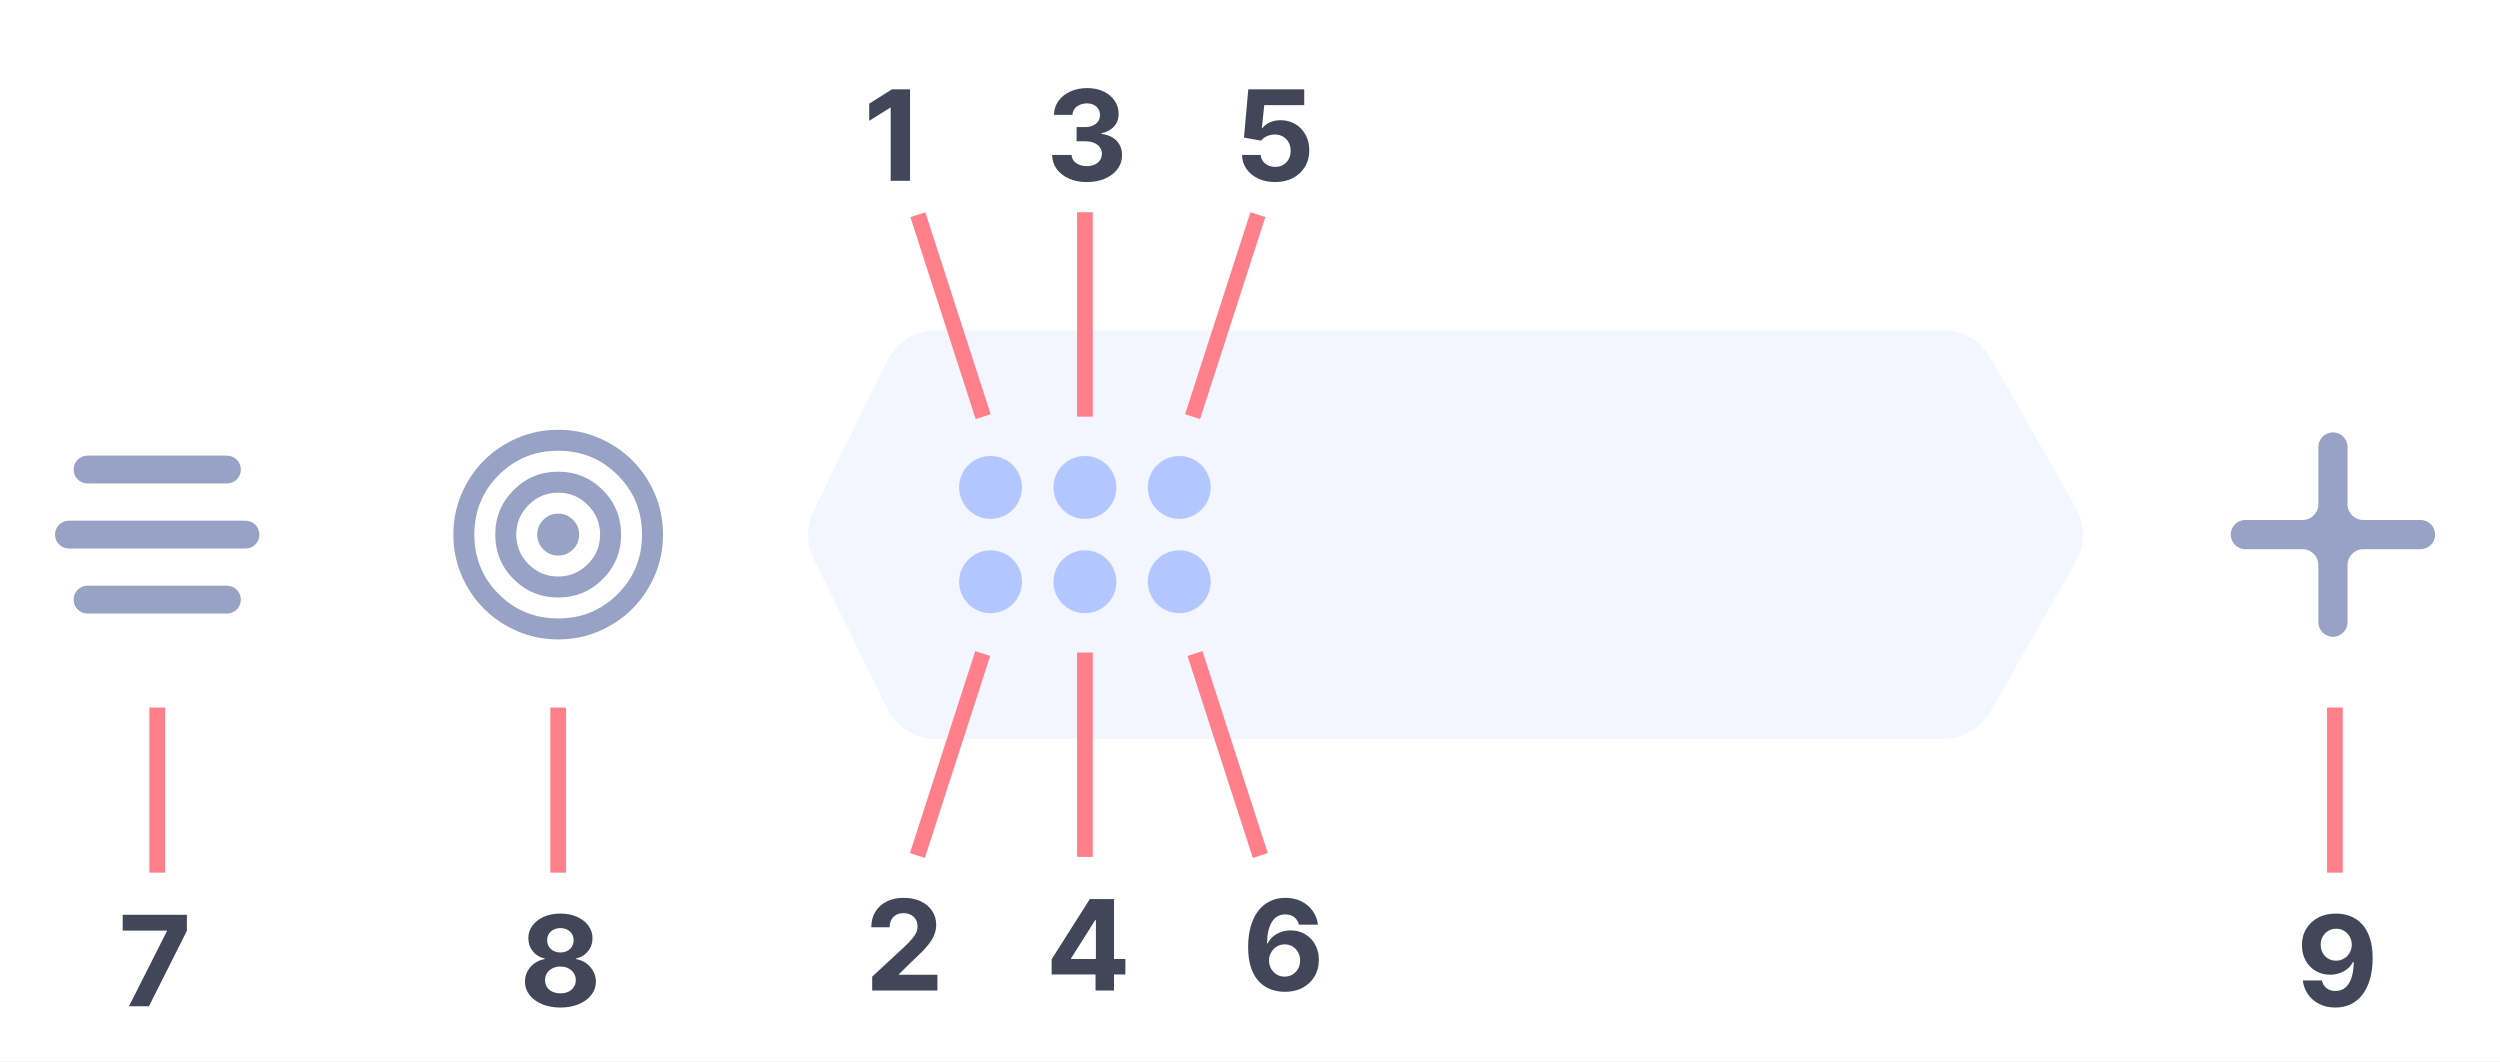
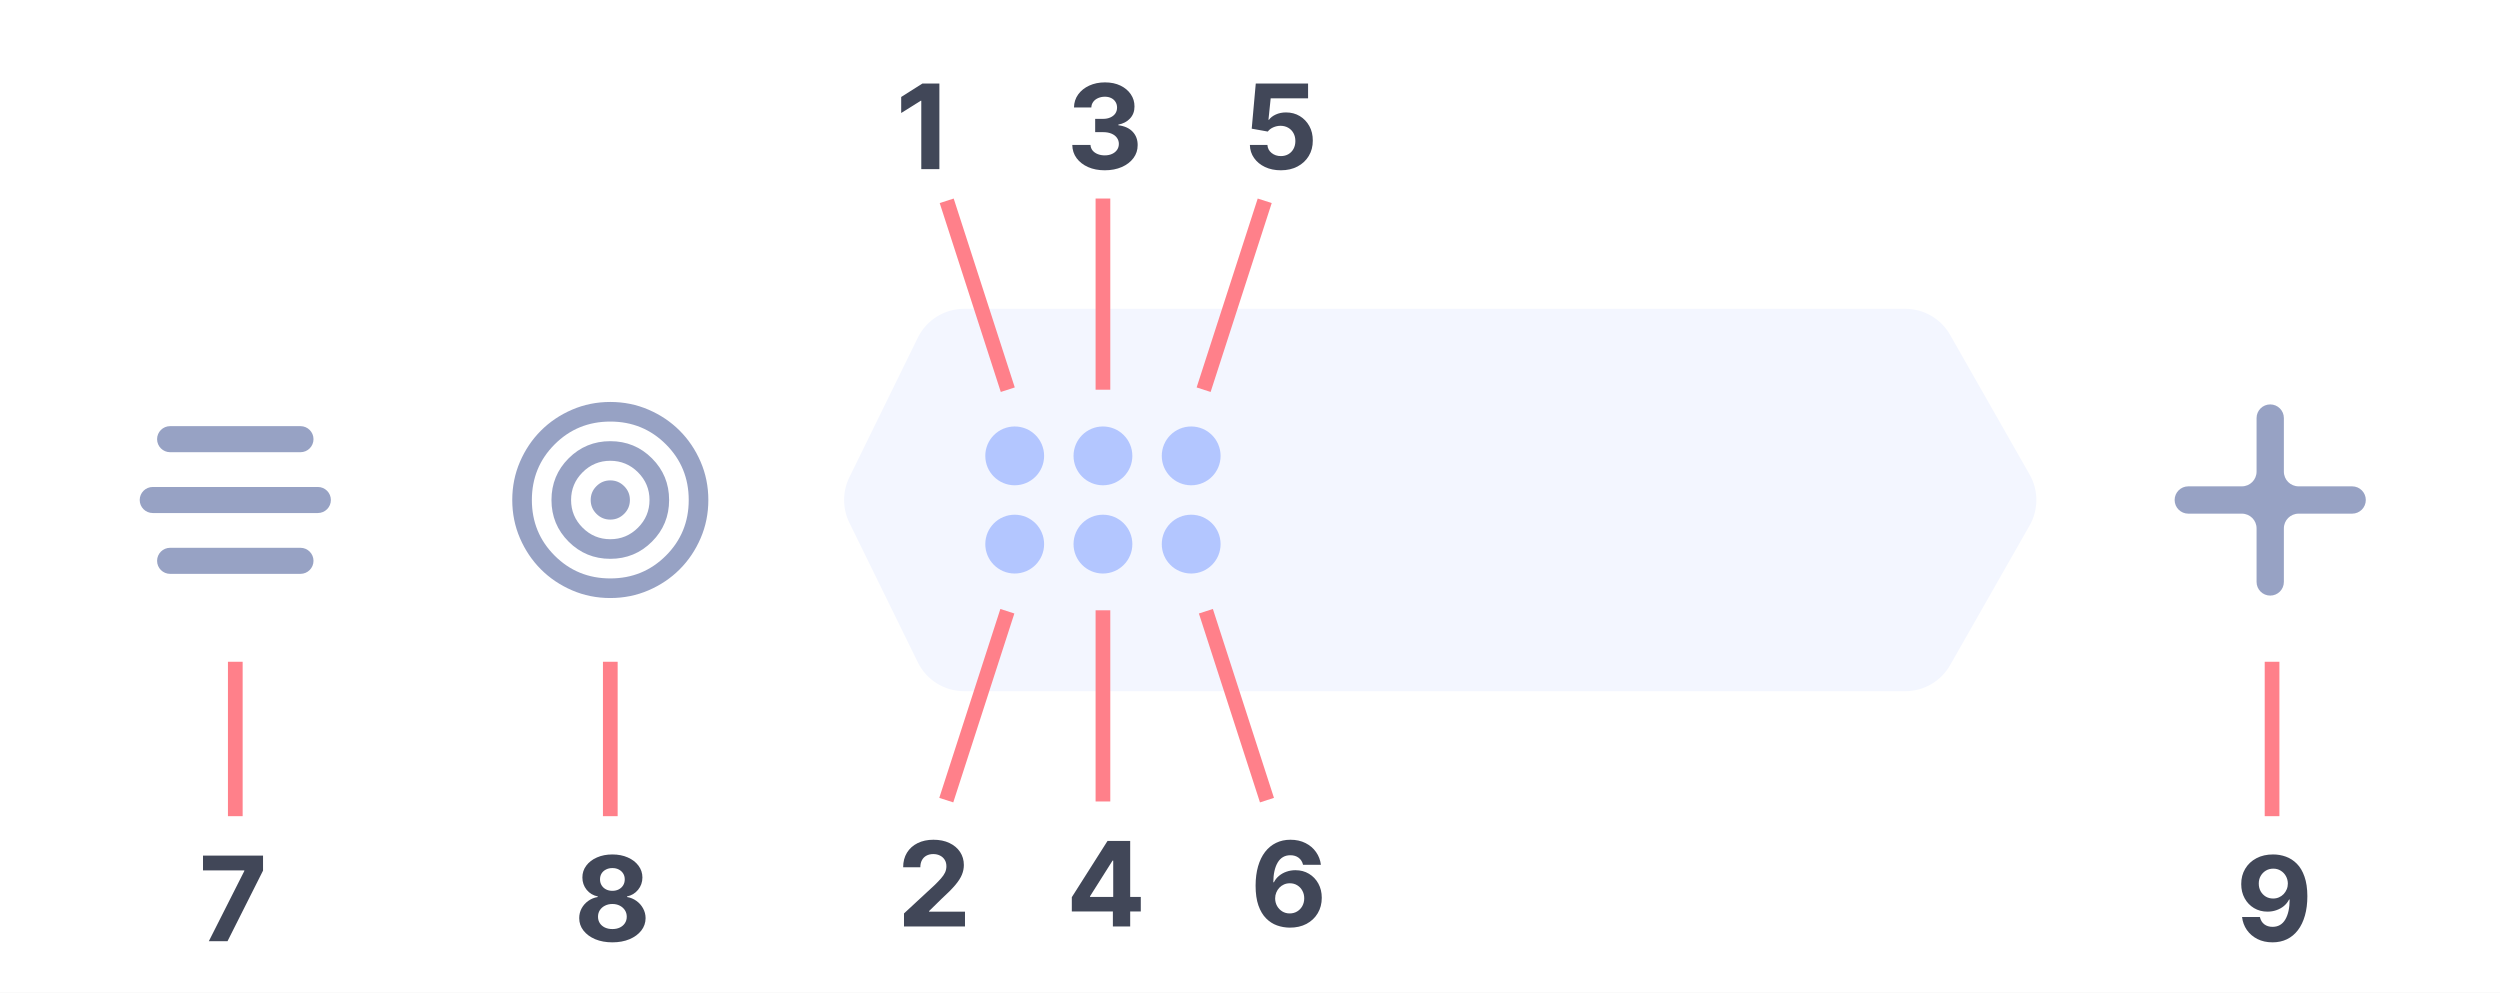
- <svg xmlns="http://www.w3.org/2000/svg" width="318" height="135" viewBox="0 0 318 135" fill="none">
-   <rect width="318" height="135" fill="white" />
-   <rect x="9.363" y="57.955" width="21.273" height="3.545" rx="1.773" fill="#97A2C4" />
-   <rect x="7" y="66.228" width="26" height="3.545" rx="1.773" fill="#97A2C4" />
-   <rect x="9.363" y="74.5" width="21.273" height="3.545" rx="1.773" fill="#97A2C4" />
-   <path d="M71 81.333C69.156 81.333 67.422 80.983 65.8 80.283C64.178 79.583 62.767 78.633 61.567 77.433C60.367 76.233 59.417 74.822 58.717 73.2C58.017 71.578 57.667 69.844 57.667 68C57.667 66.155 58.017 64.422 58.717 62.8C59.417 61.178 60.367 59.767 61.567 58.566C62.767 57.367 64.178 56.416 65.8 55.717C67.422 55.017 69.156 54.666 71 54.666C72.845 54.666 74.578 55.017 76.2 55.717C77.823 56.416 79.234 57.367 80.434 58.566C81.634 59.767 82.584 61.178 83.284 62.8C83.984 64.422 84.334 66.155 84.334 68C84.334 69.844 83.984 71.578 83.284 73.2C82.584 74.822 81.634 76.233 80.434 77.433C79.234 78.633 77.823 79.583 76.2 80.283C74.578 80.983 72.845 81.333 71 81.333ZM71 78.666C73.978 78.666 76.5 77.633 78.567 75.567C80.634 73.5 81.667 70.978 81.667 68C81.667 65.022 80.634 62.5 78.567 60.433C76.5 58.367 73.978 57.333 71 57.333C68.022 57.333 65.5 58.367 63.434 60.433C61.367 62.5 60.334 65.022 60.334 68C60.334 70.978 61.367 73.5 63.434 75.567C65.5 77.633 68.022 78.666 71 78.666ZM71 76C68.778 76 66.889 75.222 65.334 73.666C63.778 72.111 63 70.222 63 68C63 65.778 63.778 63.889 65.334 62.333C66.889 60.778 68.778 60 71 60C73.223 60 75.111 60.778 76.667 62.333C78.223 63.889 79 65.778 79 68C79 70.222 78.223 72.111 76.667 73.666C75.111 75.222 73.223 76 71 76ZM71 73.333C72.467 73.333 73.722 72.811 74.767 71.766C75.811 70.722 76.334 69.466 76.334 68C76.334 66.533 75.811 65.278 74.767 64.233C73.722 63.189 72.467 62.666 71 62.666C69.534 62.666 68.278 63.189 67.234 64.233C66.189 65.278 65.667 66.533 65.667 68C65.667 69.466 66.189 70.722 67.234 71.766C68.278 72.811 69.534 73.333 71 73.333ZM71 70.666C70.267 70.666 69.639 70.405 69.117 69.883C68.595 69.361 68.334 68.733 68.334 68C68.334 67.266 68.595 66.639 69.117 66.117C69.639 65.594 70.267 65.333 71 65.333C71.734 65.333 72.361 65.594 72.884 66.117C73.406 66.639 73.667 67.266 73.667 68C73.667 68.733 73.406 69.361 72.884 69.883C72.361 70.405 71.734 70.666 71 70.666Z" fill="#97A2C4" />
-   <path d="M183.492 42L247.127 42C249.643 42 251.965 43.35 253.21 45.536L264.028 64.537C265.251 66.684 265.251 69.316 264.028 71.463L253.21 90.463C251.965 92.65 249.643 94 247.127 94H183.492H119.113C116.443 94 114.004 92.48 112.828 90.082L103.511 71.082C102.558 69.138 102.558 66.862 103.511 64.918L112.828 45.918C114.004 43.52 116.443 42 119.113 42L183.492 42Z" fill="#F3F6FF" />
-   <circle opacity="0.45" cx="126" cy="62" r="4" fill="#668CFF" />
+ <svg xmlns="http://www.w3.org/2000/svg" width="340" height="135" viewBox="0 0 340 135" fill="none">
+   <rect width="340" height="135" fill="white" />
+   <rect x="21.363" y="57.955" width="21.273" height="3.545" rx="1.773" fill="#97A2C4" />
+   <rect x="19" y="66.228" width="26" height="3.545" rx="1.773" fill="#97A2C4" />
+   <rect x="21.363" y="74.5" width="21.273" height="3.545" rx="1.773" fill="#97A2C4" />
+   <path d="M83 81.333C81.156 81.333 79.422 80.983 77.8 80.283C76.178 79.583 74.767 78.633 73.567 77.433C72.367 76.233 71.417 74.822 70.717 73.2C70.017 71.578 69.667 69.844 69.667 68C69.667 66.155 70.017 64.422 70.717 62.8C71.417 61.178 72.367 59.767 73.567 58.566C74.767 57.367 76.178 56.416 77.8 55.717C79.422 55.017 81.156 54.666 83 54.666C84.845 54.666 86.578 55.017 88.2 55.717C89.823 56.416 91.234 57.367 92.434 58.566C93.634 59.767 94.584 61.178 95.284 62.8C95.984 64.422 96.334 66.155 96.334 68C96.334 69.844 95.984 71.578 95.284 73.2C94.584 74.822 93.634 76.233 92.434 77.433C91.234 78.633 89.823 79.583 88.2 80.283C86.578 80.983 84.845 81.333 83 81.333ZM83 78.666C85.978 78.666 88.5 77.633 90.567 75.567C92.634 73.5 93.667 70.978 93.667 68C93.667 65.022 92.634 62.5 90.567 60.433C88.5 58.367 85.978 57.333 83 57.333C80.022 57.333 77.5 58.367 75.434 60.433C73.367 62.5 72.334 65.022 72.334 68C72.334 70.978 73.367 73.5 75.434 75.567C77.5 77.633 80.022 78.666 83 78.666ZM83 76C80.778 76 78.889 75.222 77.334 73.666C75.778 72.111 75 70.222 75 68C75 65.778 75.778 63.889 77.334 62.333C78.889 60.778 80.778 60 83 60C85.223 60 87.111 60.778 88.667 62.333C90.223 63.889 91 65.778 91 68C91 70.222 90.223 72.111 88.667 73.666C87.111 75.222 85.223 76 83 76ZM83 73.333C84.467 73.333 85.722 72.811 86.767 71.766C87.811 70.722 88.334 69.466 88.334 68C88.334 66.533 87.811 65.278 86.767 64.233C85.722 63.189 84.467 62.666 83 62.666C81.534 62.666 80.278 63.189 79.234 64.233C78.189 65.278 77.667 66.533 77.667 68C77.667 69.466 78.189 70.722 79.234 71.766C80.278 72.811 81.534 73.333 83 73.333ZM83 70.666C82.267 70.666 81.639 70.405 81.117 69.883C80.595 69.361 80.334 68.733 80.334 68C80.334 67.266 80.595 66.639 81.117 66.117C81.639 65.594 82.267 65.333 83 65.333C83.734 65.333 84.361 65.594 84.884 66.117C85.406 66.639 85.667 67.266 85.667 68C85.667 68.733 85.406 69.361 84.884 69.883C84.361 70.405 83.734 70.666 83 70.666Z" fill="#97A2C4" />
+   <path d="M195.492 42L259.127 42C261.643 42 263.965 43.35 265.21 45.536L276.028 64.537C277.251 66.684 277.251 69.316 276.028 71.463L265.21 90.463C263.965 92.65 261.643 94 259.127 94H195.492H131.113C128.443 94 126.004 92.48 124.828 90.082L115.511 71.082C114.558 69.138 114.558 66.862 115.511 64.918L124.828 45.918C126.004 43.52 128.443 42 131.113 42L195.492 42Z" fill="#F3F6FF" />
  <circle opacity="0.45" cx="138" cy="62" r="4" fill="#668CFF" />
  <circle opacity="0.45" cx="150" cy="62" r="4" fill="#668CFF" />
-   <circle opacity="0.45" cx="126" cy="74" r="4" fill="#668CFF" />
+   <circle opacity="0.45" cx="162" cy="62" r="4" fill="#668CFF" />
  <circle opacity="0.45" cx="138" cy="74" r="4" fill="#668CFF" />
  <circle opacity="0.45" cx="150" cy="74" r="4" fill="#668CFF" />
-   <path d="M294.893 71.857C294.893 70.753 293.997 69.857 292.893 69.857H285.607C284.581 69.857 283.75 69.026 283.75 68C283.75 66.974 284.581 66.143 285.607 66.143H292.893C293.997 66.143 294.893 65.247 294.893 64.143V56.857C294.893 55.831 295.724 55 296.75 55C297.776 55 298.607 55.831 298.607 56.857V64.143C298.607 65.247 299.503 66.143 300.607 66.143H307.893C308.919 66.143 309.75 66.974 309.75 68C309.75 69.026 308.919 69.857 307.893 69.857H300.607C299.503 69.857 298.607 70.753 298.607 71.857V79.143C298.607 80.168 297.776 81 296.75 81C295.724 81 294.893 80.168 294.893 79.143V71.857Z" fill="#97A2C4" />
-   <path d="M16.403 128L21.227 118.455V118.375H15.608V116.364H23.773V118.403L18.943 128H16.403Z" fill="#414758" />
-   <path d="M19 90H21V111H19V90Z" fill="#FF808A" />
-   <path d="M71.284 128.159C70.409 128.159 69.631 128.017 68.949 127.733C68.271 127.445 67.739 127.053 67.352 126.557C66.966 126.061 66.773 125.498 66.773 124.869C66.773 124.384 66.883 123.939 67.102 123.534C67.326 123.125 67.629 122.786 68.011 122.517C68.394 122.244 68.822 122.07 69.296 121.994V121.915C68.674 121.79 68.171 121.489 67.784 121.011C67.398 120.53 67.204 119.972 67.204 119.335C67.204 118.733 67.381 118.197 67.733 117.727C68.085 117.254 68.568 116.883 69.182 116.614C69.799 116.341 70.5 116.205 71.284 116.205C72.068 116.205 72.767 116.341 73.381 116.614C73.998 116.886 74.483 117.259 74.835 117.733C75.188 118.203 75.365 118.737 75.369 119.335C75.365 119.975 75.169 120.534 74.778 121.011C74.388 121.489 73.888 121.79 73.278 121.915V121.994C73.744 122.07 74.167 122.244 74.546 122.517C74.928 122.786 75.231 123.125 75.454 123.534C75.682 123.939 75.797 124.384 75.801 124.869C75.797 125.498 75.602 126.061 75.216 126.557C74.829 127.053 74.296 127.445 73.614 127.733C72.936 128.017 72.159 128.159 71.284 128.159ZM71.284 126.352C71.674 126.352 72.015 126.282 72.307 126.142C72.599 125.998 72.826 125.801 72.989 125.551C73.155 125.297 73.239 125.006 73.239 124.676C73.239 124.339 73.153 124.042 72.983 123.784C72.812 123.523 72.581 123.318 72.29 123.17C71.998 123.019 71.663 122.943 71.284 122.943C70.909 122.943 70.574 123.019 70.278 123.17C69.983 123.318 69.75 123.523 69.579 123.784C69.413 124.042 69.329 124.339 69.329 124.676C69.329 125.006 69.411 125.297 69.574 125.551C69.737 125.801 69.966 125.998 70.261 126.142C70.557 126.282 70.898 126.352 71.284 126.352ZM71.284 121.153C71.61 121.153 71.9 121.087 72.153 120.955C72.407 120.822 72.606 120.638 72.75 120.403C72.894 120.169 72.966 119.898 72.966 119.591C72.966 119.288 72.894 119.023 72.75 118.795C72.606 118.564 72.409 118.384 72.159 118.256C71.909 118.123 71.617 118.057 71.284 118.057C70.954 118.057 70.663 118.123 70.409 118.256C70.155 118.384 69.956 118.564 69.812 118.795C69.672 119.023 69.602 119.288 69.602 119.591C69.602 119.898 69.674 120.169 69.818 120.403C69.962 120.638 70.161 120.822 70.415 120.955C70.669 121.087 70.958 121.153 71.284 121.153Z" fill="#414758" />
-   <path d="M70 90H72V111H70V90Z" fill="#FF808A" />
-   <path d="M297.153 116.205C297.752 116.205 298.328 116.305 298.881 116.506C299.438 116.706 299.934 117.027 300.369 117.466C300.809 117.905 301.155 118.489 301.409 119.216C301.667 119.939 301.797 120.828 301.801 121.881C301.801 122.869 301.689 123.752 301.466 124.528C301.246 125.301 300.93 125.958 300.517 126.5C300.104 127.042 299.606 127.455 299.023 127.739C298.439 128.019 297.788 128.159 297.068 128.159C296.292 128.159 295.606 128.009 295.011 127.71C294.417 127.407 293.938 126.996 293.574 126.477C293.214 125.955 292.996 125.367 292.92 124.716H295.347C295.441 125.14 295.64 125.47 295.943 125.705C296.246 125.936 296.621 126.051 297.068 126.051C297.826 126.051 298.402 125.722 298.795 125.062C299.189 124.4 299.388 123.492 299.392 122.341H299.312C299.138 122.682 298.903 122.975 298.608 123.222C298.313 123.464 297.973 123.652 297.591 123.784C297.212 123.917 296.809 123.983 296.381 123.983C295.695 123.983 295.083 123.822 294.545 123.5C294.008 123.178 293.583 122.735 293.273 122.17C292.962 121.606 292.807 120.962 292.807 120.239C292.803 119.458 292.983 118.763 293.347 118.153C293.71 117.544 294.218 117.066 294.869 116.722C295.525 116.373 296.286 116.201 297.153 116.205ZM297.17 118.136C296.788 118.136 296.447 118.227 296.148 118.409C295.852 118.591 295.617 118.835 295.443 119.142C295.273 119.449 295.189 119.792 295.193 120.17C295.193 120.553 295.277 120.898 295.443 121.205C295.614 121.508 295.845 121.75 296.136 121.932C296.432 122.11 296.769 122.199 297.148 122.199C297.432 122.199 297.695 122.146 297.938 122.04C298.18 121.934 298.39 121.788 298.568 121.602C298.75 121.413 298.892 121.195 298.994 120.949C299.097 120.703 299.148 120.441 299.148 120.165C299.144 119.797 299.057 119.46 298.886 119.153C298.716 118.847 298.481 118.6 298.182 118.415C297.883 118.229 297.545 118.136 297.17 118.136Z" fill="#414758" />
-   <path d="M296 90H298V111H296V90Z" fill="#FF808A" />
-   <path d="M137 27H139V53H137V27Z" fill="#FF808A" />
-   <path d="M138.244 23.159C137.396 23.159 136.64 23.013 135.977 22.722C135.318 22.426 134.797 22.021 134.415 21.506C134.036 20.987 133.841 20.388 133.83 19.71H136.307C136.322 19.994 136.415 20.244 136.585 20.46C136.759 20.672 136.991 20.837 137.278 20.954C137.566 21.072 137.89 21.131 138.25 21.131C138.625 21.131 138.956 21.064 139.244 20.932C139.532 20.799 139.758 20.616 139.92 20.381C140.083 20.146 140.165 19.875 140.165 19.568C140.165 19.258 140.078 18.983 139.903 18.744C139.733 18.502 139.487 18.312 139.165 18.176C138.847 18.04 138.468 17.972 138.028 17.972H136.943V16.165H138.028C138.4 16.165 138.727 16.1 139.011 15.972C139.299 15.843 139.523 15.665 139.682 15.438C139.841 15.206 139.92 14.938 139.92 14.631C139.92 14.339 139.85 14.083 139.71 13.864C139.574 13.64 139.381 13.466 139.131 13.341C138.884 13.216 138.597 13.153 138.267 13.153C137.934 13.153 137.629 13.214 137.352 13.335C137.076 13.453 136.854 13.621 136.688 13.841C136.521 14.061 136.432 14.318 136.42 14.614H134.062C134.074 13.943 134.265 13.352 134.636 12.841C135.008 12.329 135.508 11.93 136.136 11.642C136.769 11.35 137.483 11.204 138.278 11.204C139.081 11.204 139.784 11.35 140.386 11.642C140.989 11.934 141.456 12.328 141.79 12.824C142.127 13.316 142.294 13.869 142.29 14.483C142.294 15.134 142.091 15.678 141.682 16.114C141.277 16.549 140.748 16.826 140.097 16.943V17.034C140.953 17.144 141.604 17.441 142.051 17.926C142.502 18.407 142.725 19.009 142.722 19.733C142.725 20.396 142.534 20.985 142.148 21.5C141.765 22.015 141.237 22.421 140.562 22.716C139.888 23.011 139.116 23.159 138.244 23.159Z" fill="#414758" />
-   <path d="M137 83H139V109H137V83Z" fill="#FF808A" />
-   <path d="M133.767 123.955V122.017L138.625 114.364H140.295V117.045H139.307L136.244 121.892V121.983H143.148V123.955H133.767ZM139.352 126V123.364L139.398 122.506V114.364H141.705V126H139.352Z" fill="#414758" />
-   <path d="M162.193 23.159C161.39 23.159 160.674 23.011 160.045 22.716C159.42 22.421 158.924 22.013 158.557 21.494C158.189 20.975 157.998 20.381 157.983 19.71H160.369C160.396 20.161 160.585 20.526 160.938 20.807C161.29 21.087 161.708 21.227 162.193 21.227C162.58 21.227 162.92 21.142 163.216 20.972C163.515 20.797 163.748 20.557 163.915 20.25C164.085 19.939 164.17 19.583 164.17 19.182C164.17 18.773 164.083 18.413 163.909 18.102C163.739 17.792 163.502 17.549 163.199 17.375C162.896 17.201 162.549 17.112 162.159 17.108C161.818 17.108 161.487 17.178 161.165 17.318C160.847 17.458 160.598 17.65 160.42 17.892L158.233 17.5L158.784 11.364H165.898V13.375H160.812L160.511 16.29H160.58C160.784 16.002 161.093 15.763 161.506 15.574C161.919 15.384 162.381 15.29 162.892 15.29C163.593 15.29 164.218 15.454 164.767 15.784C165.316 16.114 165.75 16.566 166.068 17.142C166.386 17.714 166.544 18.373 166.54 19.119C166.544 19.903 166.362 20.6 165.994 21.21C165.631 21.816 165.121 22.294 164.466 22.642C163.814 22.987 163.057 23.159 162.193 23.159Z" fill="#414758" />
-   <path d="M159.05 27L160.953 27.615L152.645 53.306L150.742 52.69L159.05 27Z" fill="#FF808A" />
-   <path d="M163.409 126.159C162.811 126.155 162.233 126.055 161.676 125.858C161.123 125.661 160.627 125.341 160.188 124.898C159.748 124.455 159.4 123.867 159.142 123.136C158.888 122.405 158.761 121.508 158.761 120.443C158.765 119.466 158.877 118.593 159.097 117.824C159.32 117.051 159.638 116.396 160.051 115.858C160.468 115.32 160.966 114.911 161.545 114.631C162.125 114.347 162.775 114.205 163.494 114.205C164.271 114.205 164.956 114.356 165.551 114.659C166.146 114.958 166.623 115.366 166.983 115.881C167.347 116.396 167.566 116.973 167.642 117.614H165.216C165.121 117.208 164.922 116.89 164.619 116.659C164.316 116.428 163.941 116.312 163.494 116.312C162.737 116.312 162.161 116.642 161.767 117.301C161.377 117.96 161.178 118.856 161.17 119.989H161.25C161.424 119.644 161.659 119.35 161.955 119.108C162.254 118.862 162.593 118.674 162.972 118.545C163.354 118.413 163.758 118.347 164.182 118.347C164.871 118.347 165.485 118.509 166.023 118.835C166.561 119.157 166.985 119.6 167.295 120.165C167.606 120.729 167.761 121.375 167.761 122.102C167.761 122.89 167.578 123.591 167.21 124.205C166.847 124.818 166.337 125.299 165.682 125.648C165.03 125.992 164.273 126.163 163.409 126.159ZM163.398 124.227C163.777 124.227 164.116 124.136 164.415 123.955C164.714 123.773 164.949 123.527 165.119 123.216C165.29 122.905 165.375 122.557 165.375 122.17C165.375 121.784 165.29 121.438 165.119 121.131C164.953 120.824 164.722 120.58 164.426 120.398C164.131 120.216 163.794 120.125 163.415 120.125C163.131 120.125 162.867 120.178 162.625 120.284C162.386 120.39 162.176 120.538 161.994 120.727C161.816 120.917 161.676 121.136 161.574 121.386C161.472 121.633 161.42 121.896 161.42 122.176C161.42 122.551 161.506 122.894 161.676 123.205C161.85 123.515 162.085 123.763 162.381 123.949C162.68 124.134 163.019 124.227 163.398 124.227Z" fill="#414758" />
-   <path d="M151.049 83.436L152.952 82.82L161.259 108.51L159.356 109.126L151.049 83.436Z" fill="#FF808A" />
-   <path d="M115.756 11.364V23H113.295V13.699H113.227L110.562 15.369V13.188L113.443 11.364H115.756Z" fill="#414758" />
-   <path d="M115.799 27.616L117.702 27L126.009 52.691L124.106 53.306L115.799 27.616Z" fill="#FF808A" />
-   <path d="M110.943 126V124.227L115.085 120.392C115.438 120.051 115.733 119.744 115.972 119.472C116.214 119.199 116.398 118.932 116.523 118.67C116.648 118.405 116.71 118.119 116.71 117.812C116.71 117.472 116.633 117.178 116.477 116.932C116.322 116.682 116.11 116.491 115.841 116.358C115.572 116.222 115.267 116.153 114.926 116.153C114.57 116.153 114.259 116.225 113.994 116.369C113.729 116.513 113.525 116.72 113.381 116.989C113.237 117.258 113.165 117.578 113.165 117.949H110.83C110.83 117.187 111.002 116.527 111.347 115.966C111.691 115.405 112.174 114.972 112.795 114.665C113.417 114.358 114.133 114.205 114.943 114.205C115.777 114.205 116.502 114.352 117.119 114.648C117.741 114.939 118.223 115.345 118.568 115.864C118.913 116.383 119.085 116.977 119.085 117.648C119.085 118.087 118.998 118.521 118.824 118.949C118.653 119.377 118.348 119.852 117.909 120.375C117.47 120.894 116.85 121.517 116.051 122.244L114.352 123.909V123.989H119.239V126H110.943Z" fill="#414758" />
-   <path d="M124.05 82.82L125.953 83.435L117.645 109.125L115.742 108.51L124.05 82.82Z" fill="#FF808A" />
+   <circle opacity="0.45" cx="162" cy="74" r="4" fill="#668CFF" />
+   <path d="M306.893 71.857C306.893 70.753 305.997 69.857 304.893 69.857H297.607C296.581 69.857 295.75 69.026 295.75 68C295.75 66.974 296.581 66.143 297.607 66.143H304.893C305.997 66.143 306.893 65.247 306.893 64.143V56.857C306.893 55.831 307.724 55 308.75 55C309.776 55 310.607 55.831 310.607 56.857V64.143C310.607 65.247 311.503 66.143 312.607 66.143H319.893C320.919 66.143 321.75 66.974 321.75 68C321.75 69.026 320.919 69.857 319.893 69.857H312.607C311.503 69.857 310.607 70.753 310.607 71.857V79.143C310.607 80.168 309.776 81 308.75 81C307.724 81 306.893 80.168 306.893 79.143V71.857Z" fill="#97A2C4" />
+   <path d="M28.403 128L33.227 118.455V118.375H27.608V116.364H35.773V118.403L30.943 128H28.403Z" fill="#414758" />
+   <path d="M31 90H33V111H31V90Z" fill="#FF808A" />
+   <path d="M83.284 128.159C82.409 128.159 81.631 128.017 80.949 127.733C80.271 127.445 79.739 127.053 79.352 126.557C78.966 126.061 78.773 125.498 78.773 124.869C78.773 124.384 78.883 123.939 79.102 123.534C79.326 123.125 79.629 122.786 80.011 122.517C80.394 122.244 80.822 122.07 81.296 121.994V121.915C80.674 121.79 80.171 121.489 79.784 121.011C79.398 120.53 79.204 119.972 79.204 119.335C79.204 118.733 79.381 118.197 79.733 117.727C80.085 117.254 80.568 116.883 81.182 116.614C81.799 116.341 82.5 116.205 83.284 116.205C84.068 116.205 84.767 116.341 85.381 116.614C85.998 116.886 86.483 117.259 86.835 117.733C87.188 118.203 87.365 118.737 87.369 119.335C87.365 119.975 87.169 120.534 86.778 121.011C86.388 121.489 85.888 121.79 85.278 121.915V121.994C85.744 122.07 86.167 122.244 86.546 122.517C86.928 122.786 87.231 123.125 87.454 123.534C87.682 123.939 87.797 124.384 87.801 124.869C87.797 125.498 87.602 126.061 87.216 126.557C86.829 127.053 86.296 127.445 85.614 127.733C84.936 128.017 84.159 128.159 83.284 128.159ZM83.284 126.352C83.674 126.352 84.015 126.282 84.307 126.142C84.599 125.998 84.826 125.801 84.989 125.551C85.155 125.297 85.239 125.006 85.239 124.676C85.239 124.339 85.153 124.042 84.983 123.784C84.812 123.523 84.581 123.318 84.29 123.17C83.998 123.019 83.663 122.943 83.284 122.943C82.909 122.943 82.574 123.019 82.278 123.17C81.983 123.318 81.75 123.523 81.579 123.784C81.413 124.042 81.329 124.339 81.329 124.676C81.329 125.006 81.411 125.297 81.574 125.551C81.737 125.801 81.966 125.998 82.261 126.142C82.557 126.282 82.898 126.352 83.284 126.352ZM83.284 121.153C83.61 121.153 83.9 121.087 84.153 120.955C84.407 120.822 84.606 120.638 84.75 120.403C84.894 120.169 84.966 119.898 84.966 119.591C84.966 119.288 84.894 119.023 84.75 118.795C84.606 118.564 84.409 118.384 84.159 118.256C83.909 118.123 83.617 118.057 83.284 118.057C82.954 118.057 82.663 118.123 82.409 118.256C82.155 118.384 81.956 118.564 81.812 118.795C81.672 119.023 81.602 119.288 81.602 119.591C81.602 119.898 81.674 120.169 81.818 120.403C81.962 120.638 82.161 120.822 82.415 120.955C82.669 121.087 82.958 121.153 83.284 121.153Z" fill="#414758" />
+   <path d="M82 90H84V111H82V90Z" fill="#FF808A" />
+   <path d="M309.153 116.205C309.752 116.205 310.328 116.305 310.881 116.506C311.438 116.706 311.934 117.027 312.369 117.466C312.809 117.905 313.155 118.489 313.409 119.216C313.667 119.939 313.797 120.828 313.801 121.881C313.801 122.869 313.689 123.752 313.466 124.528C313.246 125.301 312.93 125.958 312.517 126.5C312.104 127.042 311.606 127.455 311.023 127.739C310.439 128.019 309.788 128.159 309.068 128.159C308.292 128.159 307.606 128.009 307.011 127.71C306.417 127.407 305.938 126.996 305.574 126.477C305.214 125.955 304.996 125.367 304.92 124.716H307.347C307.441 125.14 307.64 125.47 307.943 125.705C308.246 125.936 308.621 126.051 309.068 126.051C309.826 126.051 310.402 125.722 310.795 125.062C311.189 124.4 311.388 123.492 311.392 122.341H311.312C311.138 122.682 310.903 122.975 310.608 123.222C310.313 123.464 309.973 123.652 309.591 123.784C309.212 123.917 308.809 123.983 308.381 123.983C307.695 123.983 307.083 123.822 306.545 123.5C306.008 123.178 305.583 122.735 305.273 122.17C304.962 121.606 304.807 120.962 304.807 120.239C304.803 119.458 304.983 118.763 305.347 118.153C305.71 117.544 306.218 117.066 306.869 116.722C307.525 116.373 308.286 116.201 309.153 116.205ZM309.17 118.136C308.788 118.136 308.447 118.227 308.148 118.409C307.852 118.591 307.617 118.835 307.443 119.142C307.273 119.449 307.189 119.792 307.193 120.17C307.193 120.553 307.277 120.898 307.443 121.205C307.614 121.508 307.845 121.75 308.136 121.932C308.432 122.11 308.769 122.199 309.148 122.199C309.432 122.199 309.695 122.146 309.938 122.04C310.18 121.934 310.39 121.788 310.568 121.602C310.75 121.413 310.892 121.195 310.994 120.949C311.097 120.703 311.148 120.441 311.148 120.165C311.144 119.797 311.057 119.46 310.886 119.153C310.716 118.847 310.481 118.6 310.182 118.415C309.883 118.229 309.545 118.136 309.17 118.136Z" fill="#414758" />
+   <path d="M308 90H310V111H308V90Z" fill="#FF808A" />
+   <path d="M149 27H151V53H149V27Z" fill="#FF808A" />
+   <path d="M150.244 23.159C149.396 23.159 148.64 23.013 147.977 22.722C147.318 22.426 146.797 22.021 146.415 21.506C146.036 20.987 145.841 20.388 145.83 19.71H148.307C148.322 19.994 148.415 20.244 148.585 20.46C148.759 20.672 148.991 20.837 149.278 20.954C149.566 21.072 149.89 21.131 150.25 21.131C150.625 21.131 150.956 21.064 151.244 20.932C151.532 20.799 151.758 20.616 151.92 20.381C152.083 20.146 152.165 19.875 152.165 19.568C152.165 19.258 152.078 18.983 151.903 18.744C151.733 18.502 151.487 18.312 151.165 18.176C150.847 18.04 150.468 17.972 150.028 17.972H148.943V16.165H150.028C150.4 16.165 150.727 16.1 151.011 15.972C151.299 15.843 151.523 15.665 151.682 15.438C151.841 15.206 151.92 14.938 151.92 14.631C151.92 14.339 151.85 14.083 151.71 13.864C151.574 13.64 151.381 13.466 151.131 13.341C150.884 13.216 150.597 13.153 150.267 13.153C149.934 13.153 149.629 13.214 149.352 13.335C149.076 13.453 148.854 13.621 148.688 13.841C148.521 14.061 148.432 14.318 148.42 14.614H146.062C146.074 13.943 146.265 13.352 146.636 12.841C147.008 12.329 147.508 11.93 148.136 11.642C148.769 11.35 149.483 11.204 150.278 11.204C151.081 11.204 151.784 11.35 152.386 11.642C152.989 11.934 153.456 12.328 153.79 12.824C154.127 13.316 154.294 13.869 154.29 14.483C154.294 15.134 154.091 15.678 153.682 16.114C153.277 16.549 152.748 16.826 152.097 16.943V17.034C152.953 17.144 153.604 17.441 154.051 17.926C154.502 18.407 154.725 19.009 154.722 19.733C154.725 20.396 154.534 20.985 154.148 21.5C153.765 22.015 153.237 22.421 152.562 22.716C151.888 23.011 151.116 23.159 150.244 23.159Z" fill="#414758" />
+   <path d="M149 83H151V109H149V83Z" fill="#FF808A" />
+   <path d="M145.767 123.955V122.017L150.625 114.364H152.295V117.045H151.307L148.244 121.892V121.983H155.148V123.955H145.767ZM151.352 126V123.364L151.398 122.506V114.364H153.705V126H151.352Z" fill="#414758" />
+   <path d="M174.193 23.159C173.39 23.159 172.674 23.011 172.045 22.716C171.42 22.421 170.924 22.013 170.557 21.494C170.189 20.975 169.998 20.381 169.983 19.71H172.369C172.396 20.161 172.585 20.526 172.938 20.807C173.29 21.087 173.708 21.227 174.193 21.227C174.58 21.227 174.92 21.142 175.216 20.972C175.515 20.797 175.748 20.557 175.915 20.25C176.085 19.939 176.17 19.583 176.17 19.182C176.17 18.773 176.083 18.413 175.909 18.102C175.739 17.792 175.502 17.549 175.199 17.375C174.896 17.201 174.549 17.112 174.159 17.108C173.818 17.108 173.487 17.178 173.165 17.318C172.847 17.458 172.598 17.65 172.42 17.892L170.233 17.5L170.784 11.364H177.898V13.375H172.812L172.511 16.29H172.58C172.784 16.002 173.093 15.763 173.506 15.574C173.919 15.384 174.381 15.29 174.892 15.29C175.593 15.29 176.218 15.454 176.767 15.784C177.316 16.114 177.75 16.566 178.068 17.142C178.386 17.714 178.544 18.373 178.54 19.119C178.544 19.903 178.362 20.6 177.994 21.21C177.631 21.816 177.121 22.294 176.466 22.642C175.814 22.987 175.057 23.159 174.193 23.159Z" fill="#414758" />
+   <path d="M171.05 27L172.953 27.615L164.645 53.306L162.742 52.69L171.05 27Z" fill="#FF808A" />
+   <path d="M175.409 126.159C174.811 126.155 174.233 126.055 173.676 125.858C173.123 125.661 172.627 125.341 172.188 124.898C171.748 124.455 171.4 123.867 171.142 123.136C170.888 122.405 170.761 121.508 170.761 120.443C170.765 119.466 170.877 118.593 171.097 117.824C171.32 117.051 171.638 116.396 172.051 115.858C172.468 115.32 172.966 114.911 173.545 114.631C174.125 114.347 174.775 114.205 175.494 114.205C176.271 114.205 176.956 114.356 177.551 114.659C178.146 114.958 178.623 115.366 178.983 115.881C179.347 116.396 179.566 116.973 179.642 117.614H177.216C177.121 117.208 176.922 116.89 176.619 116.659C176.316 116.428 175.941 116.312 175.494 116.312C174.737 116.312 174.161 116.642 173.767 117.301C173.377 117.96 173.178 118.856 173.17 119.989H173.25C173.424 119.644 173.659 119.35 173.955 119.108C174.254 118.862 174.593 118.674 174.972 118.545C175.354 118.413 175.758 118.347 176.182 118.347C176.871 118.347 177.485 118.509 178.023 118.835C178.561 119.157 178.985 119.6 179.295 120.165C179.606 120.729 179.761 121.375 179.761 122.102C179.761 122.89 179.578 123.591 179.21 124.205C178.847 124.818 178.337 125.299 177.682 125.648C177.03 125.992 176.273 126.163 175.409 126.159ZM175.398 124.227C175.777 124.227 176.116 124.136 176.415 123.955C176.714 123.773 176.949 123.527 177.119 123.216C177.29 122.905 177.375 122.557 177.375 122.17C177.375 121.784 177.29 121.438 177.119 121.131C176.953 120.824 176.722 120.58 176.426 120.398C176.131 120.216 175.794 120.125 175.415 120.125C175.131 120.125 174.867 120.178 174.625 120.284C174.386 120.39 174.176 120.538 173.994 120.727C173.816 120.917 173.676 121.136 173.574 121.386C173.472 121.633 173.42 121.896 173.42 122.176C173.42 122.551 173.506 122.894 173.676 123.205C173.85 123.515 174.085 123.763 174.381 123.949C174.68 124.134 175.019 124.227 175.398 124.227Z" fill="#414758" />
+   <path d="M163.049 83.436L164.952 82.82L173.259 108.51L171.356 109.126L163.049 83.436Z" fill="#FF808A" />
+   <path d="M127.756 11.364V23H125.295V13.699H125.227L122.562 15.369V13.188L125.443 11.364H127.756Z" fill="#414758" />
+   <path d="M127.799 27.616L129.702 27L138.009 52.691L136.106 53.306L127.799 27.616Z" fill="#FF808A" />
+   <path d="M122.943 126V124.227L127.085 120.392C127.438 120.051 127.733 119.744 127.972 119.472C128.214 119.199 128.398 118.932 128.523 118.67C128.648 118.405 128.71 118.119 128.71 117.812C128.71 117.472 128.633 117.178 128.477 116.932C128.322 116.682 128.11 116.491 127.841 116.358C127.572 116.222 127.267 116.153 126.926 116.153C126.57 116.153 126.259 116.225 125.994 116.369C125.729 116.513 125.525 116.72 125.381 116.989C125.237 117.258 125.165 117.578 125.165 117.949H122.83C122.83 117.187 123.002 116.527 123.347 115.966C123.691 115.405 124.174 114.972 124.795 114.665C125.417 114.358 126.133 114.205 126.943 114.205C127.777 114.205 128.502 114.352 129.119 114.648C129.741 114.939 130.223 115.345 130.568 115.864C130.913 116.383 131.085 116.977 131.085 117.648C131.085 118.087 130.998 118.521 130.824 118.949C130.653 119.377 130.348 119.852 129.909 120.375C129.47 120.894 128.85 121.517 128.051 122.244L126.352 123.909V123.989H131.239V126H122.943Z" fill="#414758" />
+   <path d="M136.05 82.82L137.953 83.435L129.645 109.125L127.742 108.51L136.05 82.82Z" fill="#FF808A" />
</svg>
